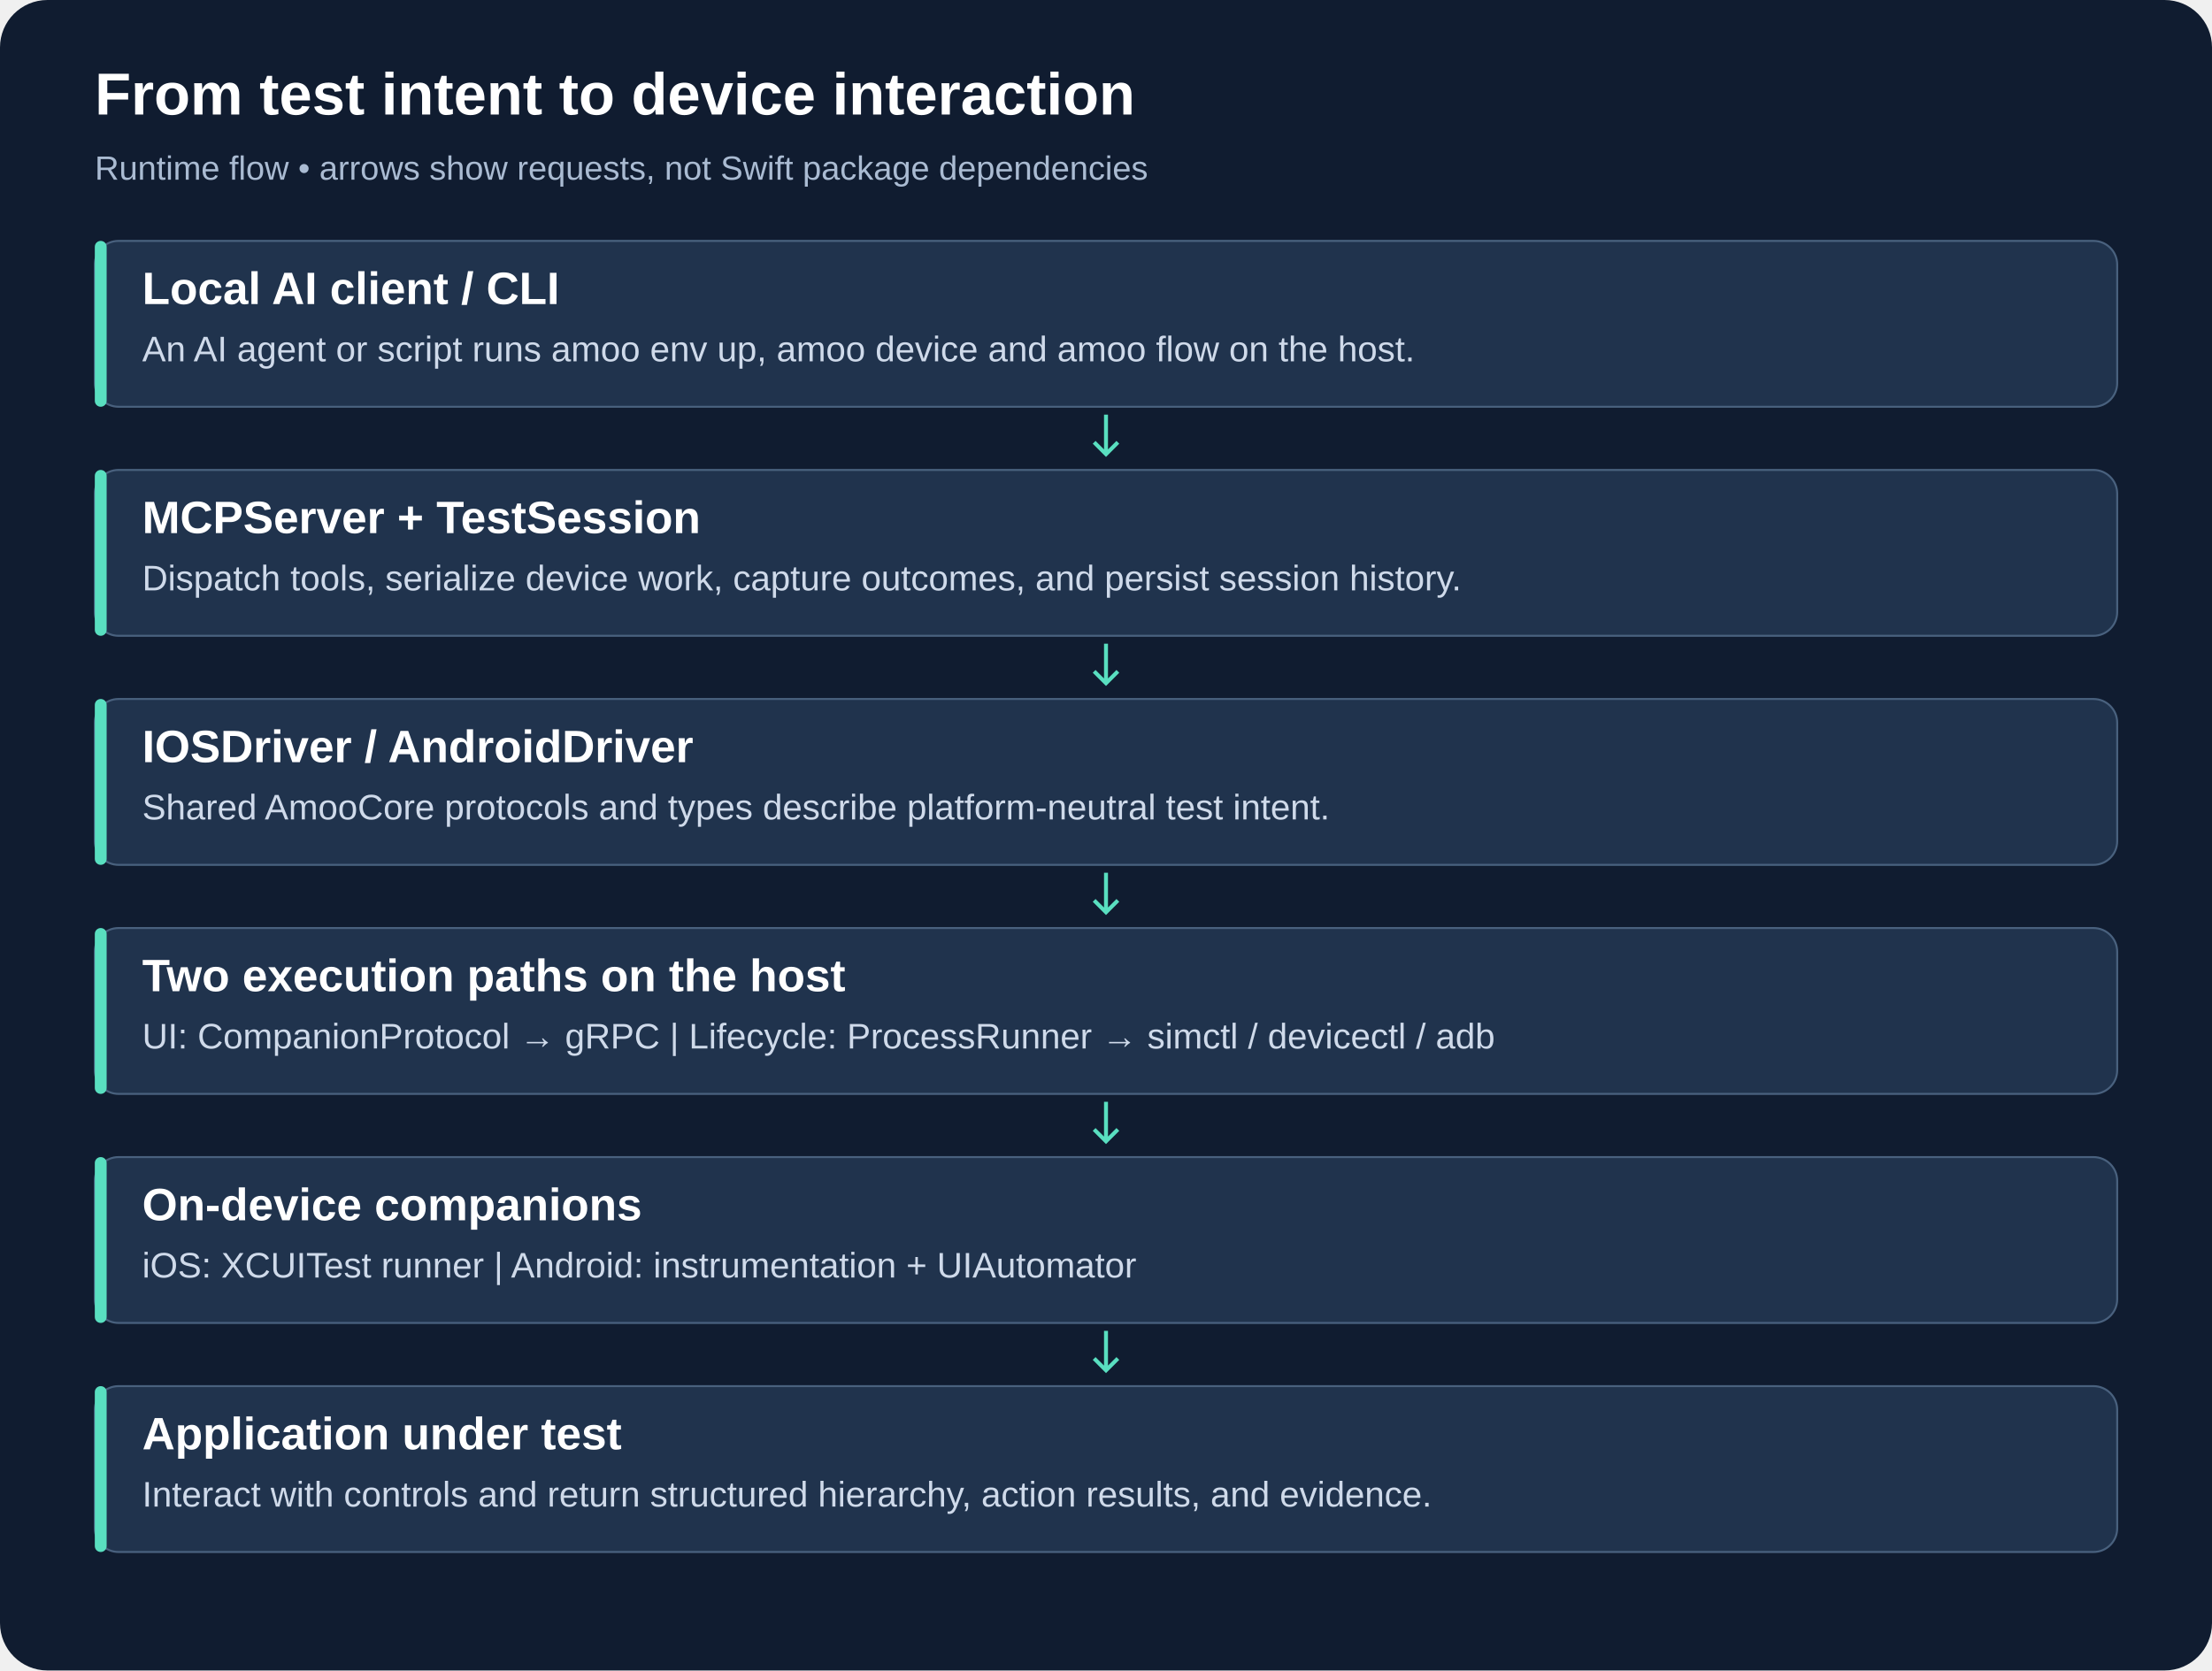
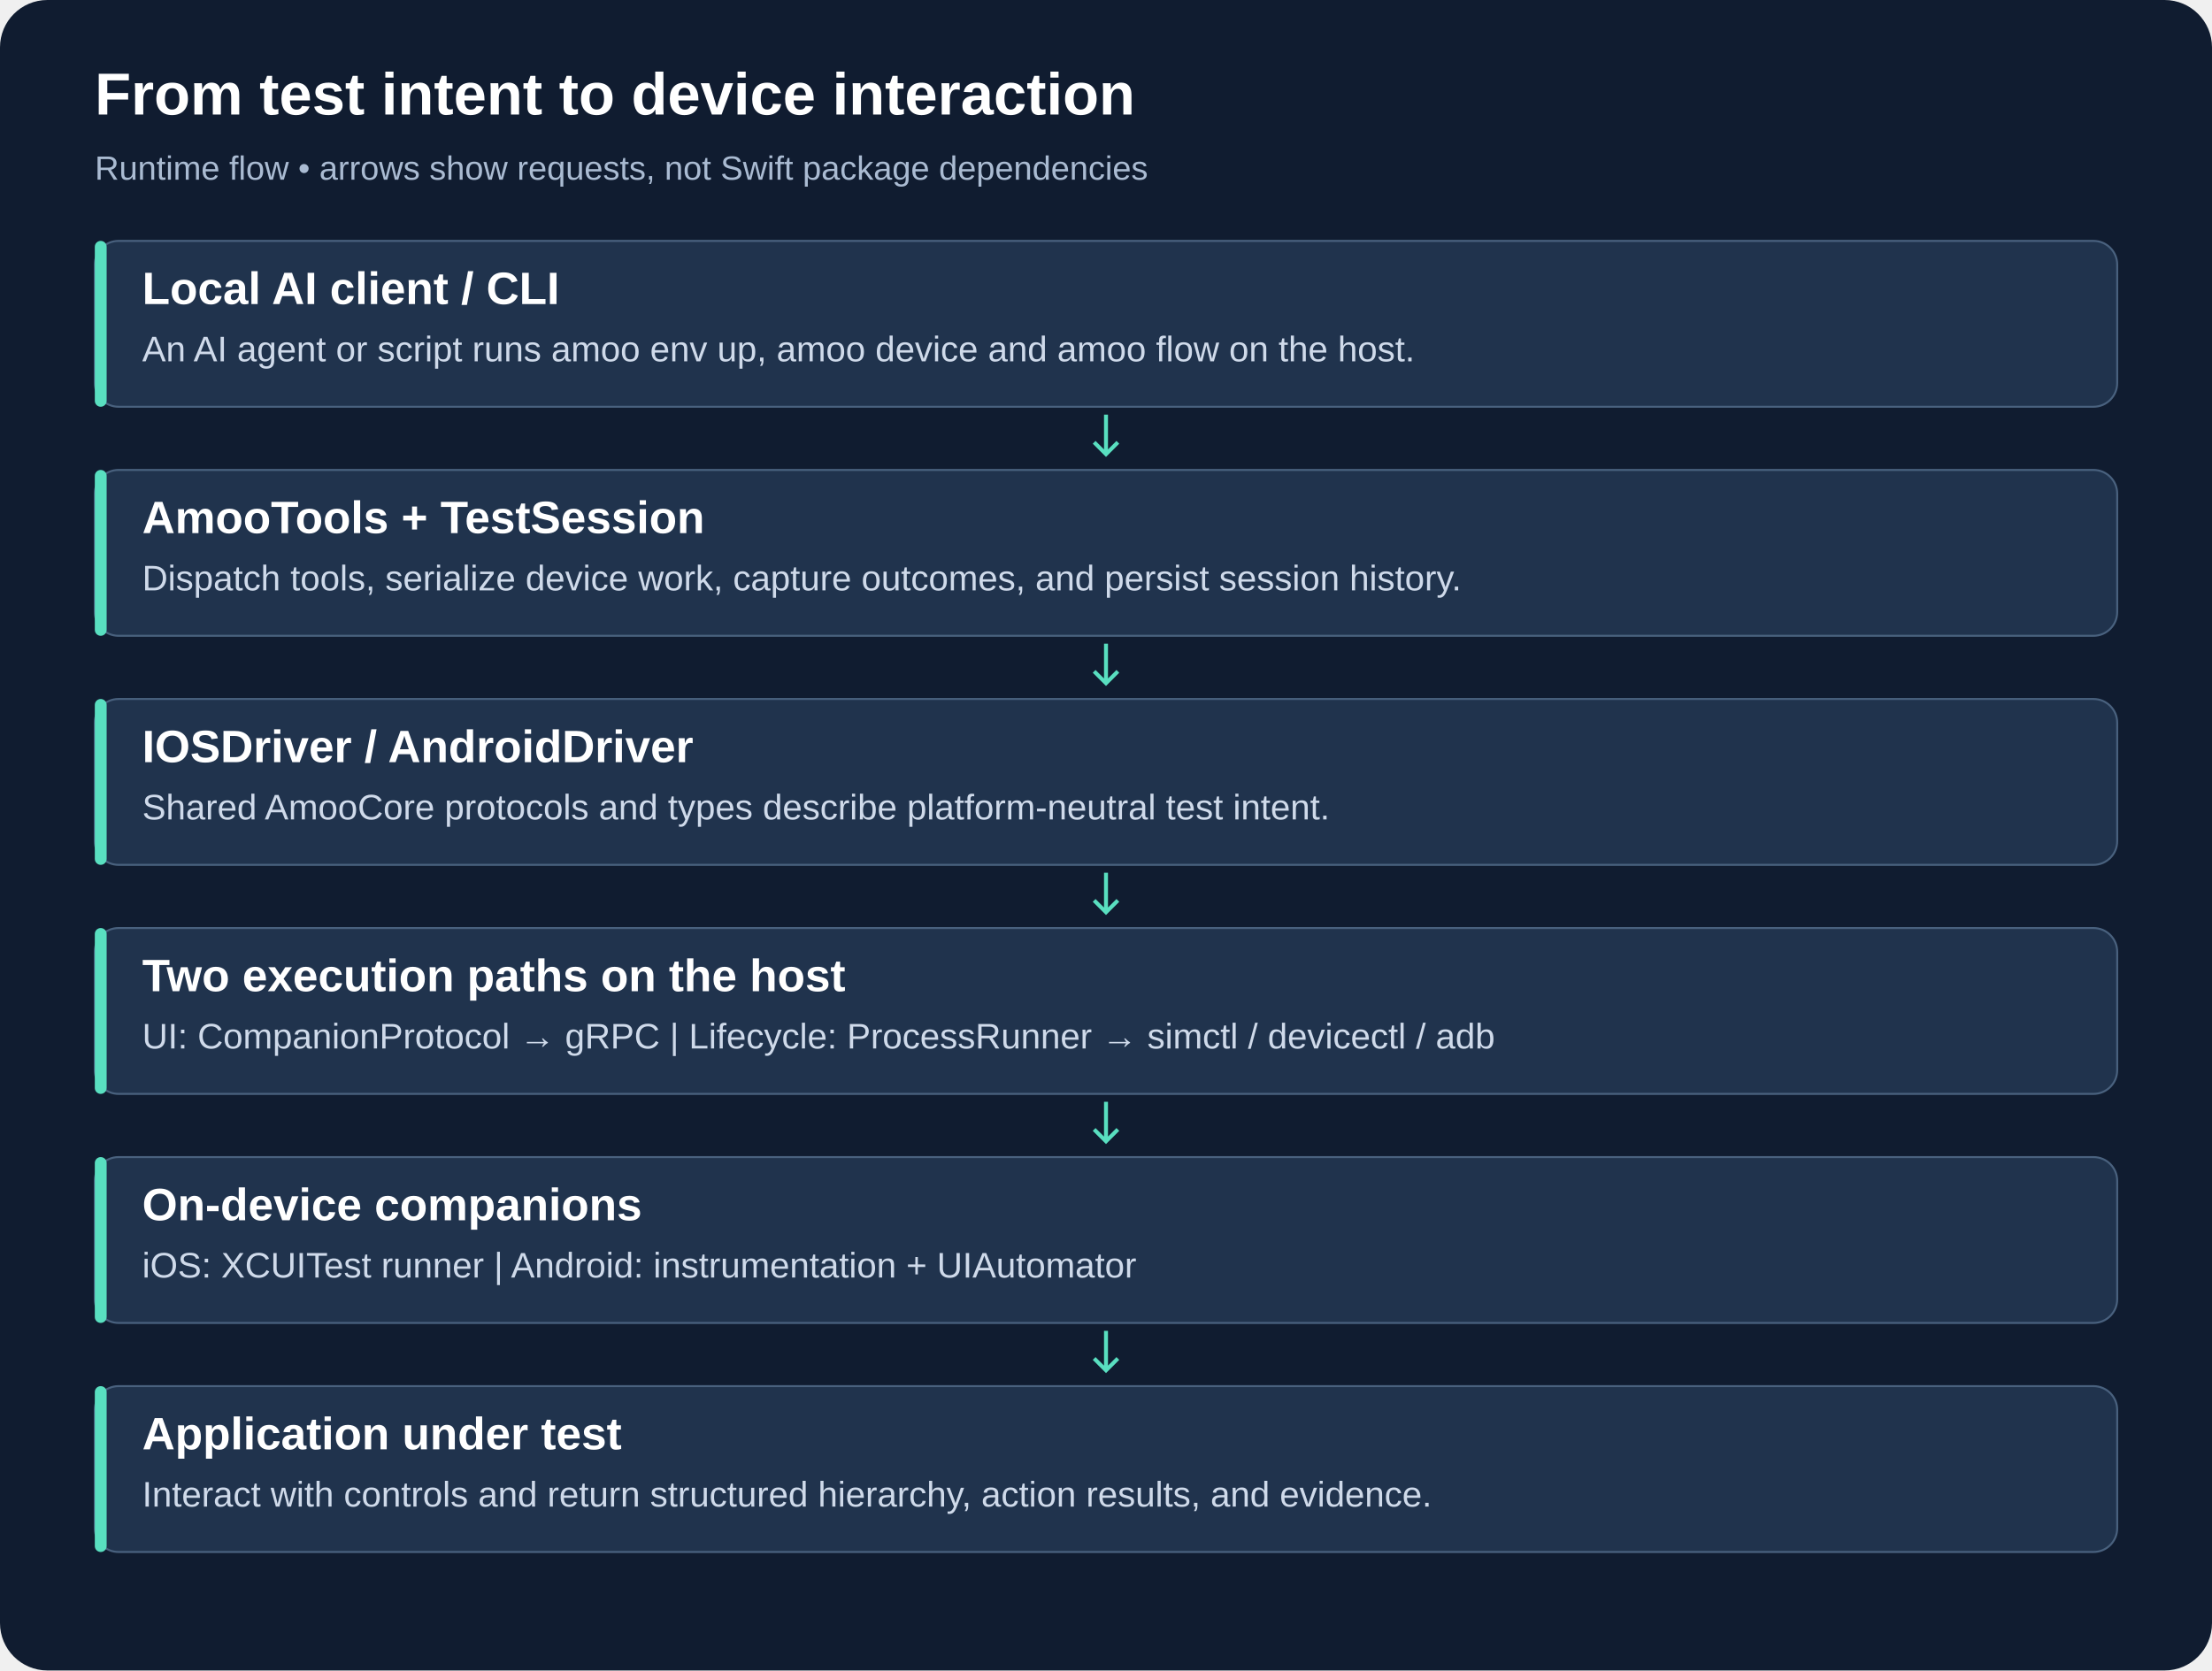
<svg xmlns="http://www.w3.org/2000/svg" width="1120" height="846" viewBox="0 0 1120 846" role="img" aria-labelledby="title desc">
  <rect width="1120" height="846" rx="24" fill="#101c30" />
  <g font-family="Arial, Helvetica, sans-serif">
    <text x="48" y="58" fill="#ffffff" font-size="30" font-weight="700">From test intent to device interaction</text>
    <text x="48" y="91" fill="#aabbd2" font-size="17">Runtime flow • arrows show requests, not Swift package dependencies</text>
    <rect x="48" y="122" width="1024" height="84" rx="12" fill="#20334d" stroke="#49617e" />
    <rect x="48" y="122" width="6" height="84" rx="3" fill="#59dfc0" />
    <text x="72" y="154" fill="#ffffff" font-size="23" font-weight="700">Local AI client / CLI</text>
    <text x="72" y="183" fill="#cfdaea" font-size="18">An AI agent or script runs amoo env up, amoo device and amoo flow on the host.</text>
    <path d="M560 210 v20 m-6 -6 l6 6 6 -6" stroke="#59dfc0" stroke-width="2" fill="none" />
    <rect x="48" y="238" width="1024" height="84" rx="12" fill="#20334d" stroke="#49617e" />
    <rect x="48" y="238" width="6" height="84" rx="3" fill="#59dfc0" />
-     <text x="72" y="270" fill="#ffffff" font-size="23" font-weight="700">MCPServer + TestSession</text>
+     <text x="72" y="270" fill="#ffffff" font-size="23" font-weight="700">AmooTools + TestSession</text>
    <text x="72" y="299" fill="#cfdaea" font-size="18">Dispatch tools, serialize device work, capture outcomes, and persist session history.</text>
    <path d="M560 326 v20 m-6 -6 l6 6 6 -6" stroke="#59dfc0" stroke-width="2" fill="none" />
    <rect x="48" y="354" width="1024" height="84" rx="12" fill="#20334d" stroke="#49617e" />
    <rect x="48" y="354" width="6" height="84" rx="3" fill="#59dfc0" />
    <text x="72" y="386" fill="#ffffff" font-size="23" font-weight="700">IOSDriver / AndroidDriver</text>
    <text x="72" y="415" fill="#cfdaea" font-size="18">Shared AmooCore protocols and types describe platform-neutral test intent.</text>
    <path d="M560 442 v20 m-6 -6 l6 6 6 -6" stroke="#59dfc0" stroke-width="2" fill="none" />
    <rect x="48" y="470" width="1024" height="84" rx="12" fill="#20334d" stroke="#49617e" />
    <rect x="48" y="470" width="6" height="84" rx="3" fill="#59dfc0" />
    <text x="72" y="502" fill="#ffffff" font-size="23" font-weight="700">Two execution paths on the host</text>
    <text x="72" y="531" fill="#cfdaea" font-size="18">UI: CompanionProtocol → gRPC  |  Lifecycle: ProcessRunner → simctl / devicectl / adb</text>
    <path d="M560 558 v20 m-6 -6 l6 6 6 -6" stroke="#59dfc0" stroke-width="2" fill="none" />
    <rect x="48" y="586" width="1024" height="84" rx="12" fill="#20334d" stroke="#49617e" />
    <rect x="48" y="586" width="6" height="84" rx="3" fill="#59dfc0" />
    <text x="72" y="618" fill="#ffffff" font-size="23" font-weight="700">On-device companions</text>
    <text x="72" y="647" fill="#cfdaea" font-size="18">iOS: XCUITest runner  |  Android: instrumentation + UIAutomator</text>
    <path d="M560 674 v20 m-6 -6 l6 6 6 -6" stroke="#59dfc0" stroke-width="2" fill="none" />
    <rect x="48" y="702" width="1024" height="84" rx="12" fill="#20334d" stroke="#49617e" />
    <rect x="48" y="702" width="6" height="84" rx="3" fill="#59dfc0" />
    <text x="72" y="734" fill="#ffffff" font-size="23" font-weight="700">Application under test</text>
    <text x="72" y="763" fill="#cfdaea" font-size="18">Interact with controls and return structured hierarchy, action results, and evidence.</text>
  </g>
</svg>
